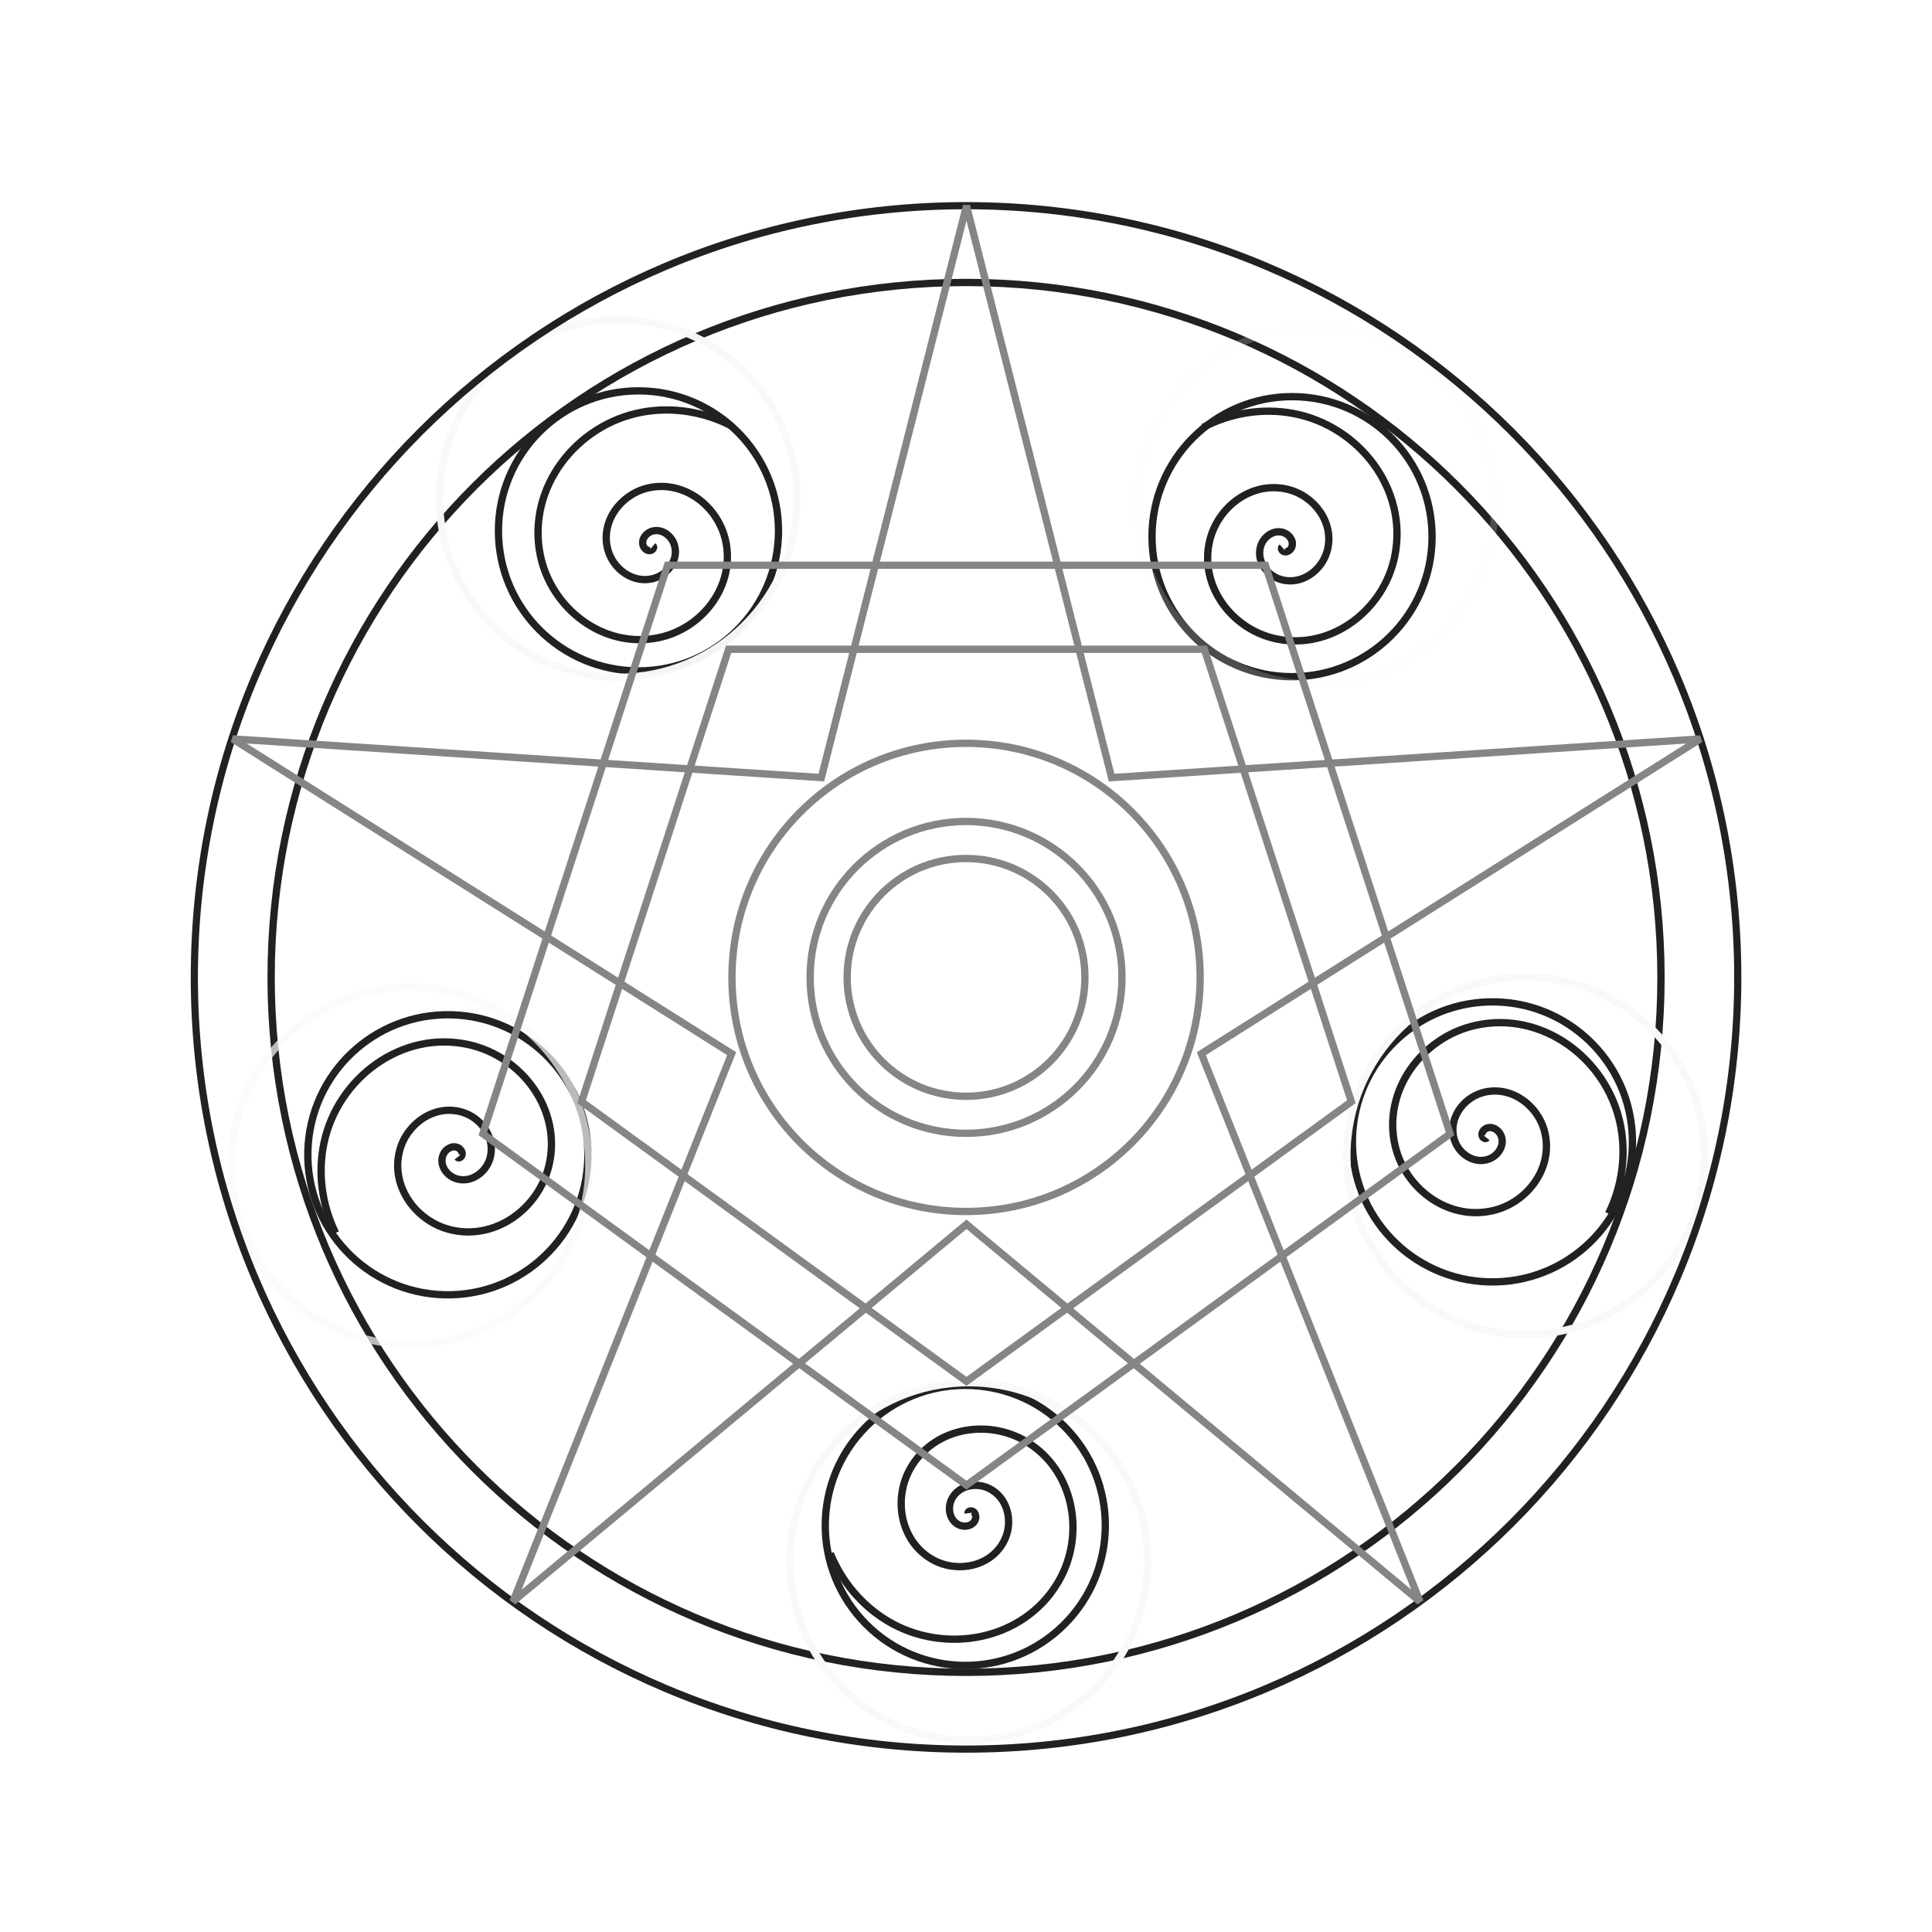
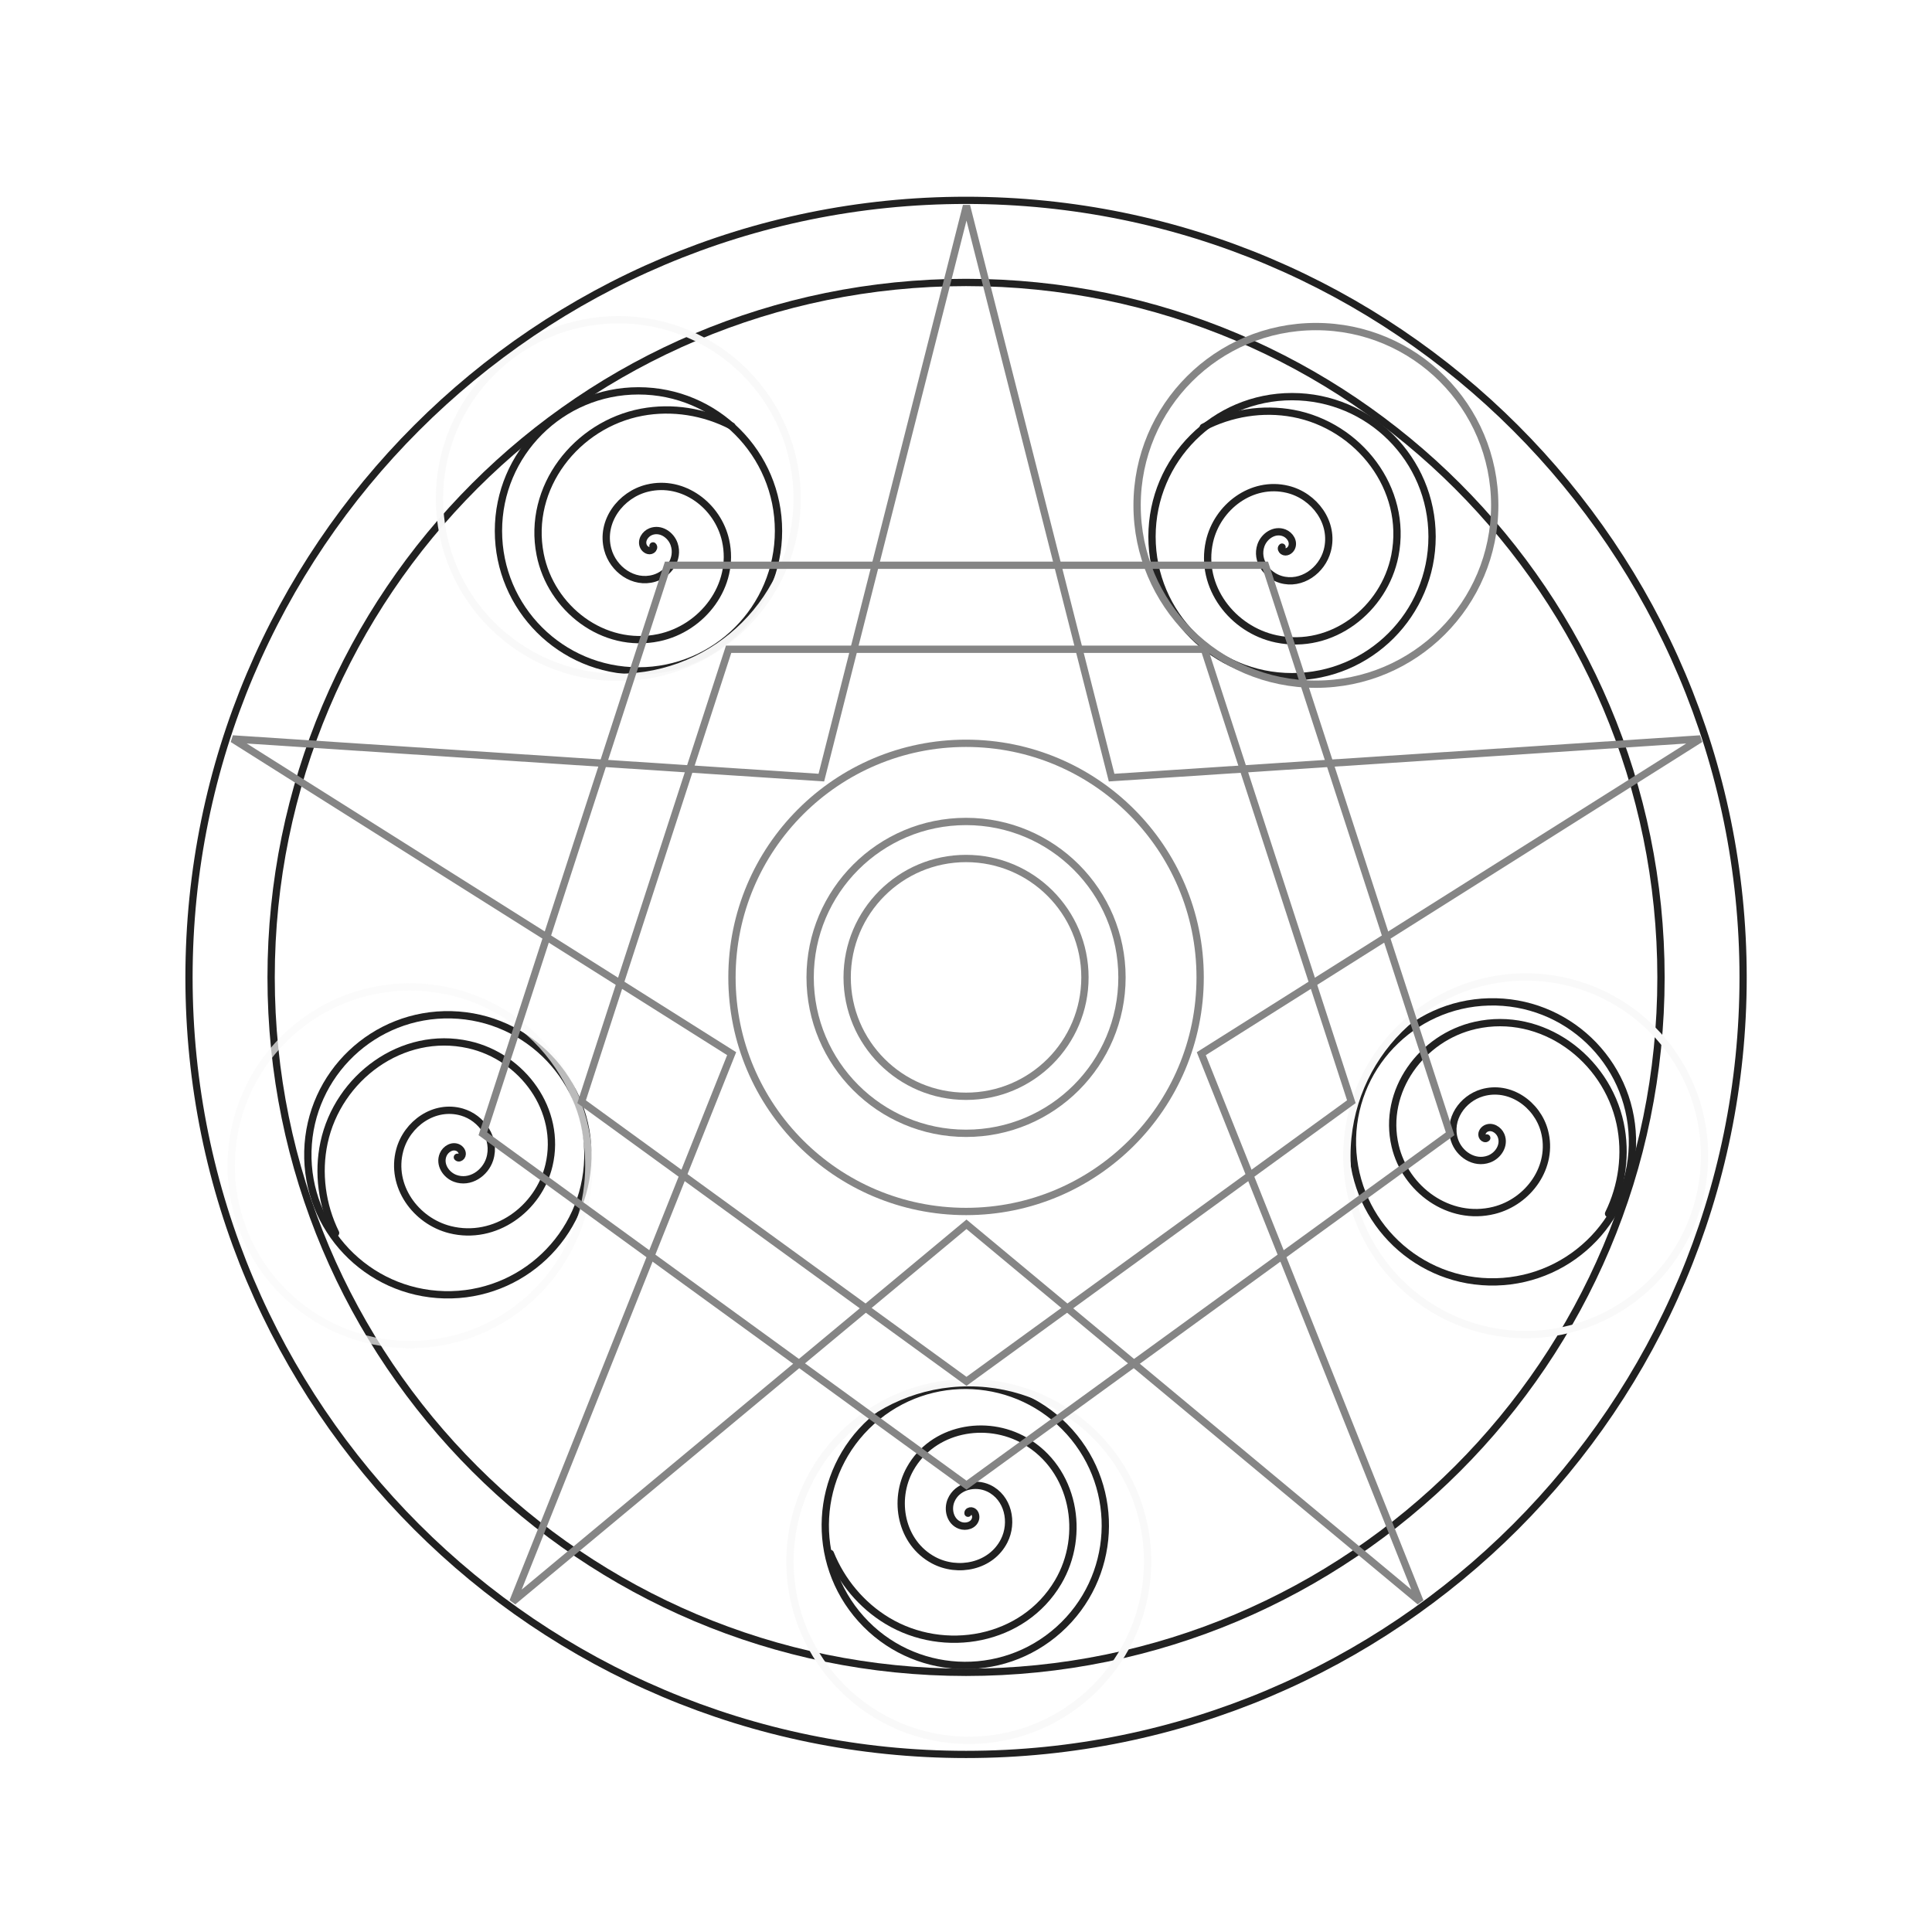
<svg xmlns="http://www.w3.org/2000/svg" width="128.206mm" height="128.206mm" viewBox="0 0 128.206 128.206" version="1.1" id="svg5">
  <defs id="defs2" />
  <g id="layer1" transform="translate(-76.20057,-11.56775)">
    <g id="g65351" transform="matrix(0.9852231,0,0,0.9852231,-64.83202,-39.31146)" style="display:inline">
-       <circle style="display:inline;fill:none;stroke:#212121;stroke-width:0.492;stroke-miterlimit:4;stroke-dasharray:none;stroke-opacity:1" id="circle60195" cx="208.216" cy="117.474" r="46.807" />
-       <text xml:space="preserve" style="font-size:11.091px;line-height:1.25;font-family:Mulish;-inkscape-font-specification:Mulish;display:inline;fill:#000000;stroke-width:0.567;stroke:#212121;stroke-miterlimit:4;stroke-dasharray:none;stroke-opacity:1" x="168.747" y="35.308" id="text10227">
-         <tspan id="tspan10225" style="fill:#000000;stroke-width:0.567;stroke:#212121;stroke-miterlimit:4;stroke-dasharray:none;stroke-opacity:1" x="168.747" y="35.308"> </tspan>
+       <circle style="display:inline;fill:none;stroke:#212121;stroke-width:0.492;stroke-miterlimit:4;stroke-dasharray:none;stroke-opacity:1;stroke-linecap:round" id="circle60195" cx="208.216" cy="117.474" r="46.807" />
+       <text xml:space="preserve" style="font-size:11.091px;line-height:1.25;font-family:Mulish;-inkscape-font-specification:Mulish;display:inline;fill:#000000;stroke-width:0.567;stroke:#212121;stroke-miterlimit:4;stroke-dasharray:none;stroke-opacity:1;stroke-linecap:round" x="168.747" y="35.308" id="text10227">
+         <tspan id="tspan10225" style="fill:#000000;stroke-width:0.567;stroke:#212121;stroke-miterlimit:4;stroke-dasharray:none;stroke-opacity:1;stroke-linecap:round" x="168.747" y="35.308"> </tspan>
      </text>
-       <circle style="display:inline;fill:none;stroke:#858585;stroke-width:0.492;stroke-miterlimit:4;stroke-dasharray:none;stroke-opacity:0.996" id="circle972" cx="208.216" cy="117.474" r="8.008" />
-       <circle style="display:inline;fill:none;stroke:#858585;stroke-width:0.492;stroke-miterlimit:4;stroke-dasharray:none;stroke-opacity:0.996" id="circle1162" cx="208.216" cy="117.474" r="10.502" />
-       <circle style="display:inline;fill:none;stroke:#858585;stroke-width:0.492;stroke-miterlimit:4;stroke-dasharray:none;stroke-opacity:0.996" id="circle1164" cx="208.216" cy="117.474" r="15.767" />
-       <circle style="display:inline;fill:none;stroke:#212121;stroke-width:0.492;stroke-miterlimit:4;stroke-dasharray:none;stroke-opacity:1" id="circle2257" cx="134.639" cy="-240.361" r="9.432" transform="rotate(88.55933)" />
-       <path style="display:inline;opacity:1;fill:none;fill-rule:evenodd;stroke:#212121;stroke-width:3.789;stroke-miterlimit:4;stroke-dasharray:none;stroke-opacity:1" id="path2259" transform="matrix(-0.04682391,-0.1210449,0.1210449,-0.04682391,219.412,168.2453)" d="m 220.763,282.644 c -0.448,-0.782 0.435,-1.59 1.124,-1.77 1.883,-0.493 3.392,1.38 3.591,3.067 0.407,3.454 -2.94,5.961 -6.105,6.071 -5.521,0.192 -9.332,-5.15 -9.232,-10.291 0.157,-8.1 8.035,-13.531 15.667,-13.093 11.207,0.643 18.579,11.615 17.668,22.265 -1.271,14.853 -15.906,24.496 -30.115,22.971 -19.05,-2.044 -31.297,-20.925 -29.016,-39.242 2.965,-23.806 26.684,-38.998 49.669,-35.813 29.129,4.036 47.612,33.196 43.373,61.415 -5.262,35.028 -40.472,57.151 -74.499,51.705 -15.924,-2.548 -30.663,-10.677 -41.58,-22.508" />
-       <circle style="display:inline;fill:none;stroke:#212121;stroke-width:0.492;stroke-miterlimit:4;stroke-dasharray:none;stroke-opacity:1" id="circle2261" cx="125.024" cy="176.512" r="9.432" transform="matrix(-0.02514173,0.9996839,0.9996839,0.02514173,0,0)" />
-       <path style="display:inline;opacity:1;fill:none;fill-rule:evenodd;stroke:#212121;stroke-width:3.789;stroke-miterlimit:4;stroke-dasharray:none;stroke-opacity:1" id="path2263" transform="matrix(0.04682391,-0.1210449,-0.1210449,-0.04682391,197.8308,169.5453)" d="m 220.763,282.644 c -0.448,-0.782 0.435,-1.59 1.124,-1.77 1.883,-0.493 3.392,1.38 3.591,3.067 0.407,3.454 -2.94,5.961 -6.105,6.071 -5.521,0.192 -9.332,-5.15 -9.232,-10.291 0.157,-8.1 8.035,-13.531 15.667,-13.093 11.207,0.643 18.579,11.615 17.668,22.265 -1.271,14.853 -15.906,24.496 -30.115,22.971 -19.05,-2.044 -31.297,-20.925 -29.016,-39.242 2.965,-23.806 26.684,-38.998 49.669,-35.813 29.129,4.036 47.612,33.196 43.373,61.415 -5.262,35.028 -40.472,57.151 -74.499,51.705 -15.924,-2.548 -30.663,-10.677 -41.58,-22.508" />
-       <g id="g4499" transform="matrix(-0.4998308,0,0,0.4998308,303.5059,50.19485)" style="display:inline;stroke:#212121;stroke-width:0.984;stroke-miterlimit:4;stroke-dasharray:none;stroke-opacity:1">
-         <g id="g59134" transform="translate(1.157562,1.511261)" style="stroke:#212121;stroke-width:0.984;stroke-miterlimit:4;stroke-dasharray:none;stroke-opacity:1">
-           <g id="g2255" transform="matrix(0.98139,0,0,0.98139,2.741246,1.280983)" style="display:inline;stroke:#212121;stroke-width:1.002;stroke-miterlimit:4;stroke-dasharray:none;stroke-opacity:1">
-             <circle style="fill:none;stroke:#212121;stroke-width:1.002;stroke-miterlimit:4;stroke-dasharray:none;stroke-opacity:1" id="circle2249" cx="145.526" cy="73.795" r="19.228" />
-             <path style="fill:none;fill-rule:evenodd;stroke:#212121;stroke-width:3.789;stroke-miterlimit:4;stroke-dasharray:none;stroke-opacity:1" id="path2251" transform="matrix(-0.249086,0.0892217,-0.0892217,-0.249086,227.107,125.9393)" d="m 220.763,282.644 c -0.448,-0.782 0.435,-1.59 1.124,-1.77 1.883,-0.493 3.392,1.38 3.591,3.067 0.407,3.454 -2.94,5.961 -6.105,6.071 -5.521,0.192 -9.332,-5.15 -9.232,-10.291 0.157,-8.1 8.035,-13.531 15.667,-13.093 11.207,0.643 18.579,11.615 17.668,22.265 -1.271,14.853 -15.906,24.496 -30.115,22.971 -19.05,-2.044 -31.297,-20.925 -29.016,-39.242 2.965,-23.806 26.684,-38.998 49.669,-35.813 29.129,4.036 47.612,33.196 43.373,61.415 -5.262,35.028 -40.472,57.151 -74.499,51.705 -15.924,-2.548 -30.663,-10.677 -41.58,-22.508" />
+       <circle style="display:inline;fill:none;stroke:#858585;stroke-width:0.492;stroke-miterlimit:4;stroke-dasharray:none;stroke-opacity:0.996;stroke-linecap:round" id="circle972" cx="208.216" cy="117.474" r="8.008" />
+       <circle style="display:inline;fill:none;stroke:#858585;stroke-width:0.492;stroke-miterlimit:4;stroke-dasharray:none;stroke-opacity:0.996;stroke-linecap:round" id="circle1162" cx="208.216" cy="117.474" r="10.502" />
+       <circle style="display:inline;fill:none;stroke:#858585;stroke-width:0.492;stroke-miterlimit:4;stroke-dasharray:none;stroke-opacity:0.996;stroke-linecap:round" id="circle1164" cx="208.216" cy="117.474" r="15.767" />
+       <circle style="display:inline;fill:none;stroke:#212121;stroke-width:0.492;stroke-miterlimit:4;stroke-dasharray:none;stroke-opacity:1;stroke-linecap:round" id="circle2257" cx="134.639" cy="-240.361" r="9.432" transform="rotate(88.55933)" />
+       <path style="display:inline;opacity:1;fill:none;fill-rule:evenodd;stroke:#212121;stroke-width:3.789;stroke-miterlimit:4;stroke-dasharray:none;stroke-opacity:1;stroke-linecap:round" id="path2259" transform="matrix(-0.04682391,-0.1210449,0.1210449,-0.04682391,219.412,168.2453)" d="m 220.763,282.644 c -0.448,-0.782 0.435,-1.59 1.124,-1.77 1.883,-0.493 3.392,1.38 3.591,3.067 0.407,3.454 -2.94,5.961 -6.105,6.071 -5.521,0.192 -9.332,-5.15 -9.232,-10.291 0.157,-8.1 8.035,-13.531 15.667,-13.093 11.207,0.643 18.579,11.615 17.668,22.265 -1.271,14.853 -15.906,24.496 -30.115,22.971 -19.05,-2.044 -31.297,-20.925 -29.016,-39.242 2.965,-23.806 26.684,-38.998 49.669,-35.813 29.129,4.036 47.612,33.196 43.373,61.415 -5.262,35.028 -40.472,57.151 -74.499,51.705 -15.924,-2.548 -30.663,-10.677 -41.58,-22.508" />
+       <circle style="display:inline;fill:none;stroke:#212121;stroke-width:0.492;stroke-miterlimit:4;stroke-dasharray:none;stroke-opacity:1;stroke-linecap:round" id="circle2261" cx="125.024" cy="176.512" r="9.432" transform="matrix(-0.02514173,0.9996839,0.9996839,0.02514173,0,0)" />
+       <path style="display:inline;opacity:1;fill:none;fill-rule:evenodd;stroke:#212121;stroke-width:3.789;stroke-miterlimit:4;stroke-dasharray:none;stroke-opacity:1;stroke-linecap:round" id="path2263" transform="matrix(0.04682391,-0.1210449,-0.1210449,-0.04682391,197.8308,169.5453)" d="m 220.763,282.644 c -0.448,-0.782 0.435,-1.59 1.124,-1.77 1.883,-0.493 3.392,1.38 3.591,3.067 0.407,3.454 -2.94,5.961 -6.105,6.071 -5.521,0.192 -9.332,-5.15 -9.232,-10.291 0.157,-8.1 8.035,-13.531 15.667,-13.093 11.207,0.643 18.579,11.615 17.668,22.265 -1.271,14.853 -15.906,24.496 -30.115,22.971 -19.05,-2.044 -31.297,-20.925 -29.016,-39.242 2.965,-23.806 26.684,-38.998 49.669,-35.813 29.129,4.036 47.612,33.196 43.373,61.415 -5.262,35.028 -40.472,57.151 -74.499,51.705 -15.924,-2.548 -30.663,-10.677 -41.58,-22.508" />
+       <g id="g4499" transform="matrix(-0.4998308,0,0,0.4998308,303.5059,50.19485)" style="display:inline;stroke:#212121;stroke-width:0.984;stroke-miterlimit:4;stroke-dasharray:none;stroke-opacity:1;stroke-linecap:round">
+         <g id="g59134" transform="translate(1.157562,1.511261)" style="stroke:#212121;stroke-width:0.984;stroke-miterlimit:4;stroke-dasharray:none;stroke-opacity:1;stroke-linecap:round">
+           <g id="g2255" transform="matrix(0.98139,0,0,0.98139,2.741246,1.280983)" style="display:inline;stroke:#212121;stroke-width:1.002;stroke-miterlimit:4;stroke-dasharray:none;stroke-opacity:1;stroke-linecap:round">
+             <circle style="fill:none;stroke:#212121;stroke-width:1.002;stroke-miterlimit:4;stroke-dasharray:none;stroke-opacity:1;stroke-linecap:round" id="circle2249" cx="145.526" cy="73.795" r="19.228" />
+             <path style="fill:none;fill-rule:evenodd;stroke:#212121;stroke-width:3.789;stroke-miterlimit:4;stroke-dasharray:none;stroke-opacity:1;stroke-linecap:round" id="path2251" transform="matrix(-0.249086,0.0892217,-0.0892217,-0.249086,227.107,125.9393)" d="m 220.763,282.644 c -0.448,-0.782 0.435,-1.59 1.124,-1.77 1.883,-0.493 3.392,1.38 3.591,3.067 0.407,3.454 -2.94,5.961 -6.105,6.071 -5.521,0.192 -9.332,-5.15 -9.232,-10.291 0.157,-8.1 8.035,-13.531 15.667,-13.093 11.207,0.643 18.579,11.615 17.668,22.265 -1.271,14.853 -15.906,24.496 -30.115,22.971 -19.05,-2.044 -31.297,-20.925 -29.016,-39.242 2.965,-23.806 26.684,-38.998 49.669,-35.813 29.129,4.036 47.612,33.196 43.373,61.415 -5.262,35.028 -40.472,57.151 -74.499,51.705 -15.924,-2.548 -30.663,-10.677 -41.58,-22.508" />
          </g>
-           <circle style="fill:none;stroke:#fafafa;stroke-width:0.984;stroke-miterlimit:4;stroke-dasharray:none;stroke-opacity:0.2" id="circle4495" cx="142.342" cy="69.487" r="24.096" />
+           <circle style="fill:none;stroke:#858585;stroke-width:0.984;stroke-miterlimit:4;stroke-dasharray:none;stroke-opacity:0.996;stroke-linecap:round" id="circle4495" cx="142.342" cy="69.487" r="24.096" />
        </g>
-         <g id="g59125" transform="translate(0.356283,-0.1496645)" style="stroke:#212121;stroke-width:0.984;stroke-miterlimit:4;stroke-dasharray:none;stroke-opacity:1">
-           <circle style="display:inline;fill:none;stroke:#212121;stroke-width:0.575;stroke-miterlimit:4;stroke-dasharray:none;stroke-opacity:1" id="path1298" cx="169.722" cy="93.923" r="11.032" transform="matrix(-1.710465,0,0,1.710465,524.7345,-86.06756)" />
-           <path style="display:inline;opacity:1;fill:none;fill-rule:evenodd;stroke:#212121;stroke-width:3.789;stroke-miterlimit:4;stroke-dasharray:none;stroke-opacity:1" id="path1437" transform="matrix(0.2444505,0.08756127,0.08756127,-0.2444505,153.759,126.3722)" d="m 220.763,282.644 c -0.448,-0.782 0.435,-1.59 1.124,-1.77 1.883,-0.493 3.392,1.38 3.591,3.067 0.407,3.454 -2.94,5.961 -6.105,6.071 -5.521,0.192 -9.332,-5.15 -9.232,-10.291 0.157,-8.1 8.035,-13.531 15.667,-13.093 11.207,0.643 18.579,11.615 17.668,22.265 -1.271,14.853 -15.906,24.496 -30.115,22.971 -19.05,-2.044 -31.297,-20.925 -29.016,-39.242 2.965,-23.806 26.684,-38.998 49.669,-35.813 29.129,4.036 47.612,33.196 43.373,61.415 -5.262,35.028 -40.472,57.151 -74.499,51.705 -15.924,-2.548 -30.663,-10.677 -41.58,-22.508" />
-           <ellipse style="fill:none;stroke:#f9f9f9;stroke-width:0.984;stroke-miterlimit:4;stroke-dasharray:none;stroke-opacity:0.973" id="circle4495-3" cx="237.148" cy="70.226" rx="24.097" ry="24.096" />
+         <g id="g59125" transform="translate(0.356283,-0.1496645)" style="stroke:#212121;stroke-width:0.984;stroke-miterlimit:4;stroke-dasharray:none;stroke-opacity:1;stroke-linecap:round">
+           <circle style="display:inline;fill:none;stroke:#212121;stroke-width:0.575;stroke-miterlimit:4;stroke-dasharray:none;stroke-opacity:1;stroke-linecap:round" id="path1298" cx="169.722" cy="93.923" r="11.032" transform="matrix(-1.710465,0,0,1.710465,524.7345,-86.06756)" />
+           <path style="display:inline;opacity:1;fill:none;fill-rule:evenodd;stroke:#212121;stroke-width:3.789;stroke-miterlimit:4;stroke-dasharray:none;stroke-opacity:1;stroke-linecap:round" id="path1437" transform="matrix(0.2444505,0.08756127,0.08756127,-0.2444505,153.759,126.3722)" d="m 220.763,282.644 c -0.448,-0.782 0.435,-1.59 1.124,-1.77 1.883,-0.493 3.392,1.38 3.591,3.067 0.407,3.454 -2.94,5.961 -6.105,6.071 -5.521,0.192 -9.332,-5.15 -9.232,-10.291 0.157,-8.1 8.035,-13.531 15.667,-13.093 11.207,0.643 18.579,11.615 17.668,22.265 -1.271,14.853 -15.906,24.496 -30.115,22.971 -19.05,-2.044 -31.297,-20.925 -29.016,-39.242 2.965,-23.806 26.684,-38.998 49.669,-35.813 29.129,4.036 47.612,33.196 43.373,61.415 -5.262,35.028 -40.472,57.151 -74.499,51.705 -15.924,-2.548 -30.663,-10.677 -41.58,-22.508" />
+           <ellipse style="fill:none;stroke:#f9f9f9;stroke-width:0.984;stroke-miterlimit:4;stroke-dasharray:none;stroke-opacity:0.973;stroke-linecap:round" id="circle4495-3" cx="237.148" cy="70.226" rx="24.097" ry="24.096" />
        </g>
-         <circle style="fill:none;stroke:#f9f9f9;stroke-width:0.984;stroke-miterlimit:4;stroke-dasharray:none;stroke-opacity:0.71" id="circle4528" cx="265.573" cy="159.985" r="24.096" />
-         <g id="g59266" transform="translate(-0.2057887,0.2888058)" style="stroke:#212121;stroke-width:0.984;stroke-miterlimit:4;stroke-dasharray:none;stroke-opacity:1">
-           <circle style="display:inline;fill:none;stroke:#212121;stroke-width:0.575;stroke-miterlimit:4;stroke-dasharray:none;stroke-opacity:1" id="circle2265" cx="-30.341" cy="258.359" r="11.032" transform="matrix(1.273003,1.142435,-1.142435,1.273003,524.7345,-86.06756)" />
-           <path style="display:inline;opacity:1;fill:none;fill-rule:evenodd;stroke:#212121;stroke-width:3.789;stroke-miterlimit:4;stroke-dasharray:none;stroke-opacity:1" id="path2267" transform="matrix(-0.2404136,0.09810369,0.09810369,0.2404136,215.9331,116.9121)" d="m 220.763,282.645 c -0.451,-0.782 0.431,-1.593 1.119,-1.775 1.884,-0.5 3.401,1.372 3.605,3.061 0.418,3.46 -2.929,5.981 -6.099,6.1 -5.532,0.208 -9.365,-5.134 -9.28,-10.286 0.134,-8.118 8.014,-13.582 15.664,-13.165 11.234,0.613 18.653,11.588 17.77,22.265 -1.232,14.891 -15.874,24.597 -30.12,23.109 -19.1,-1.995 -31.429,-20.887 -29.194,-39.254 2.905,-23.871 26.64,-39.166 49.688,-36.038 29.212,3.965 47.82,33.145 43.65,61.444 -5.177,35.129 -40.413,57.404 -74.539,52.04 -15.383,-2.418 -29.698,-10.03 -40.537,-21.176" />
-           <circle style="fill:none;stroke:#f9f9f9;stroke-width:0.984;stroke-miterlimit:4;stroke-dasharray:none;stroke-opacity:0.992" id="circle4530" cx="190.484" cy="213.028" r="24.096" />
+         <circle style="fill:none;stroke:#f9f9f9;stroke-width:0.984;stroke-miterlimit:4;stroke-dasharray:none;stroke-opacity:0.71;stroke-linecap:round" id="circle4528" cx="265.573" cy="159.985" r="24.096" />
+         <g id="g59266" transform="translate(-0.2057887,0.2888058)" style="stroke:#212121;stroke-width:0.984;stroke-miterlimit:4;stroke-dasharray:none;stroke-opacity:1;stroke-linecap:round">
+           <circle style="display:inline;fill:none;stroke:#212121;stroke-width:0.575;stroke-miterlimit:4;stroke-dasharray:none;stroke-opacity:1;stroke-linecap:round" id="circle2265" cx="-30.341" cy="258.359" r="11.032" transform="matrix(1.273003,1.142435,-1.142435,1.273003,524.7345,-86.06756)" />
+           <path style="display:inline;opacity:1;fill:none;fill-rule:evenodd;stroke:#212121;stroke-width:3.789;stroke-miterlimit:4;stroke-dasharray:none;stroke-opacity:1;stroke-linecap:round" id="path2267" transform="matrix(-0.2404136,0.09810369,0.09810369,0.2404136,215.9331,116.9121)" d="m 220.763,282.645 c -0.451,-0.782 0.431,-1.593 1.119,-1.775 1.884,-0.5 3.401,1.372 3.605,3.061 0.418,3.46 -2.929,5.981 -6.099,6.1 -5.532,0.208 -9.365,-5.134 -9.28,-10.286 0.134,-8.118 8.014,-13.582 15.664,-13.165 11.234,0.613 18.653,11.588 17.77,22.265 -1.232,14.891 -15.874,24.597 -30.12,23.109 -19.1,-1.995 -31.429,-20.887 -29.194,-39.254 2.905,-23.871 26.64,-39.166 49.688,-36.038 29.212,3.965 47.82,33.145 43.65,61.444 -5.177,35.129 -40.413,57.404 -74.539,52.04 -15.383,-2.418 -29.698,-10.03 -40.537,-21.176" />
+           <circle style="fill:none;stroke:#f9f9f9;stroke-width:0.984;stroke-miterlimit:4;stroke-dasharray:none;stroke-opacity:0.992;stroke-linecap:round" id="circle4530" cx="190.484" cy="213.028" r="24.096" />
        </g>
-         <circle style="fill:none;stroke:#f9f9f9;stroke-width:0.984;stroke-miterlimit:4;stroke-dasharray:none;stroke-opacity:1" id="circle4532" cx="115.228" cy="158.642" r="24.096" />
+         <circle style="fill:none;stroke:#f9f9f9;stroke-width:0.984;stroke-miterlimit:4;stroke-dasharray:none;stroke-opacity:1;stroke-linecap:round" id="circle4532" cx="115.228" cy="158.642" r="24.096" />
      </g>
-       <circle style="display:inline;fill:none;stroke:#212121;stroke-width:0.483;stroke-miterlimit:4;stroke-dasharray:none;stroke-opacity:1" id="circle60091" cx="208.216" cy="117.474" r="51.978" />
-       <path style="display:inline;opacity:1;fill:none;stroke:#858585;stroke-width:4.657;stroke-miterlimit:4;stroke-dasharray:none;stroke-opacity:0.996" id="path1192" transform="matrix(0.04793751,-0.09408265,0.09408265,0.04793751,141.3148,129.5925)" d="M 207.912,329.925 507.633,282.454 645.399,552.836 430.823,767.412 160.441,629.646 Z" />
-       <path style="display:inline;opacity:1;fill:none;stroke:#858585;stroke-width:3.706;stroke-miterlimit:4;stroke-dasharray:none;stroke-opacity:0.996" id="path1274" transform="matrix(0.06023885,-0.1182254,0.1182254,0.06023885,124.1398,132.7149)" d="M 207.912,329.925 507.633,282.454 645.399,552.836 430.823,767.412 160.441,629.646 Z" />
-       <path style="display:inline;opacity:1;fill:none;stroke:#858585;stroke-width:2.442;stroke-miterlimit:4;stroke-dasharray:none;stroke-opacity:0.996" id="path2469" transform="matrix(0.09140213,0.1793868,0.1793868,-0.09140213,80.62995,94.27142)" d="M 207.912,329.925 377.52,430.868 507.633,282.454 l -43.591,192.499 181.357,77.882 -196.548,18.028 -18.028,196.548 -77.882,-181.357 -192.499,43.591 148.414,-130.113 z" />
+       <circle style="display:inline;fill:none;stroke:#212121;stroke-width:0.486;stroke-miterlimit:4;stroke-dasharray:none;stroke-opacity:1;stroke-linecap:round" id="circle60091" cx="208.216" cy="117.474" r="52.338" />
+       <path style="display:inline;opacity:1;fill:none;stroke:#858585;stroke-width:4.657;stroke-miterlimit:4;stroke-dasharray:none;stroke-opacity:0.996;stroke-linecap:round" id="path1192" transform="matrix(0.04793751,-0.09408265,0.09408265,0.04793751,141.3148,129.5925)" d="M 207.912,329.925 507.633,282.454 645.399,552.836 430.823,767.412 160.441,629.646 Z" />
+       <path style="display:inline;opacity:1;fill:none;stroke:#858585;stroke-width:3.706;stroke-miterlimit:4;stroke-dasharray:none;stroke-opacity:0.996;stroke-linecap:round" id="path1274" transform="matrix(0.06023885,-0.1182254,0.1182254,0.06023885,124.1398,132.7149)" d="M 207.912,329.925 507.633,282.454 645.399,552.836 430.823,767.412 160.441,629.646 Z" />
+       <path style="display:inline;opacity:1;fill:none;stroke:#858585;stroke-width:2.442;stroke-miterlimit:4;stroke-dasharray:none;stroke-opacity:0.996;stroke-linecap:round" id="path2469" transform="matrix(0.09140213,0.1793868,0.1793868,-0.09140213,80.62995,94.27142)" d="M 207.912,329.925 377.52,430.868 507.633,282.454 l -43.591,192.499 181.357,77.882 -196.548,18.028 -18.028,196.548 -77.882,-181.357 -192.499,43.591 148.414,-130.113 z" />
    </g>
  </g>
</svg>
